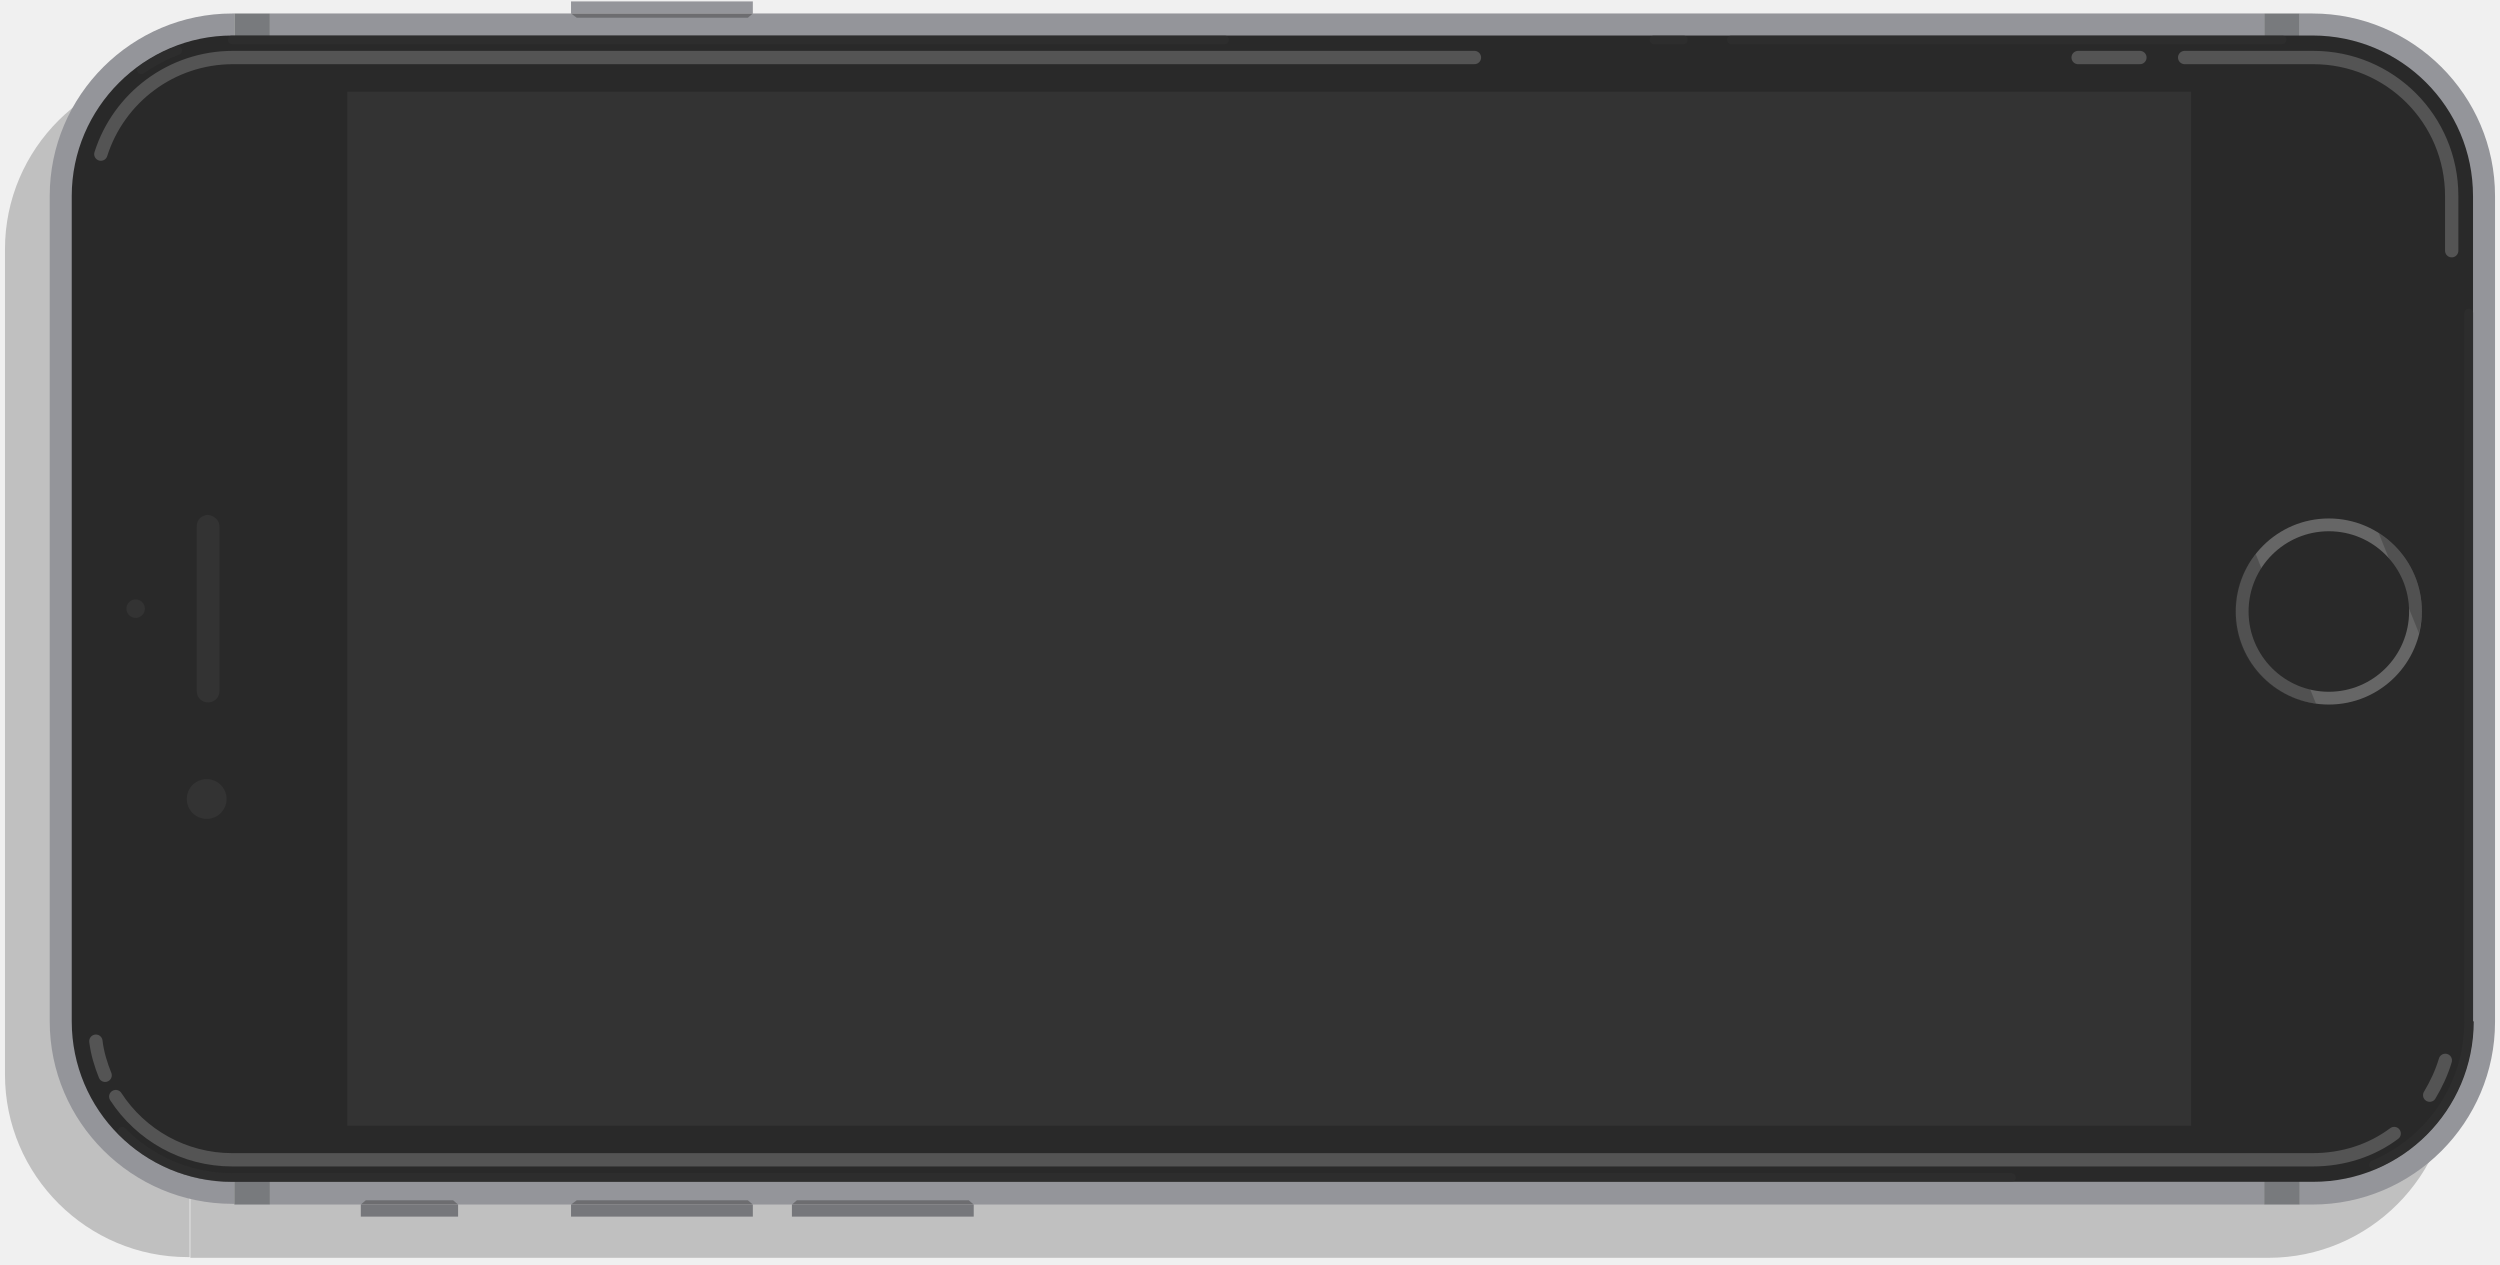
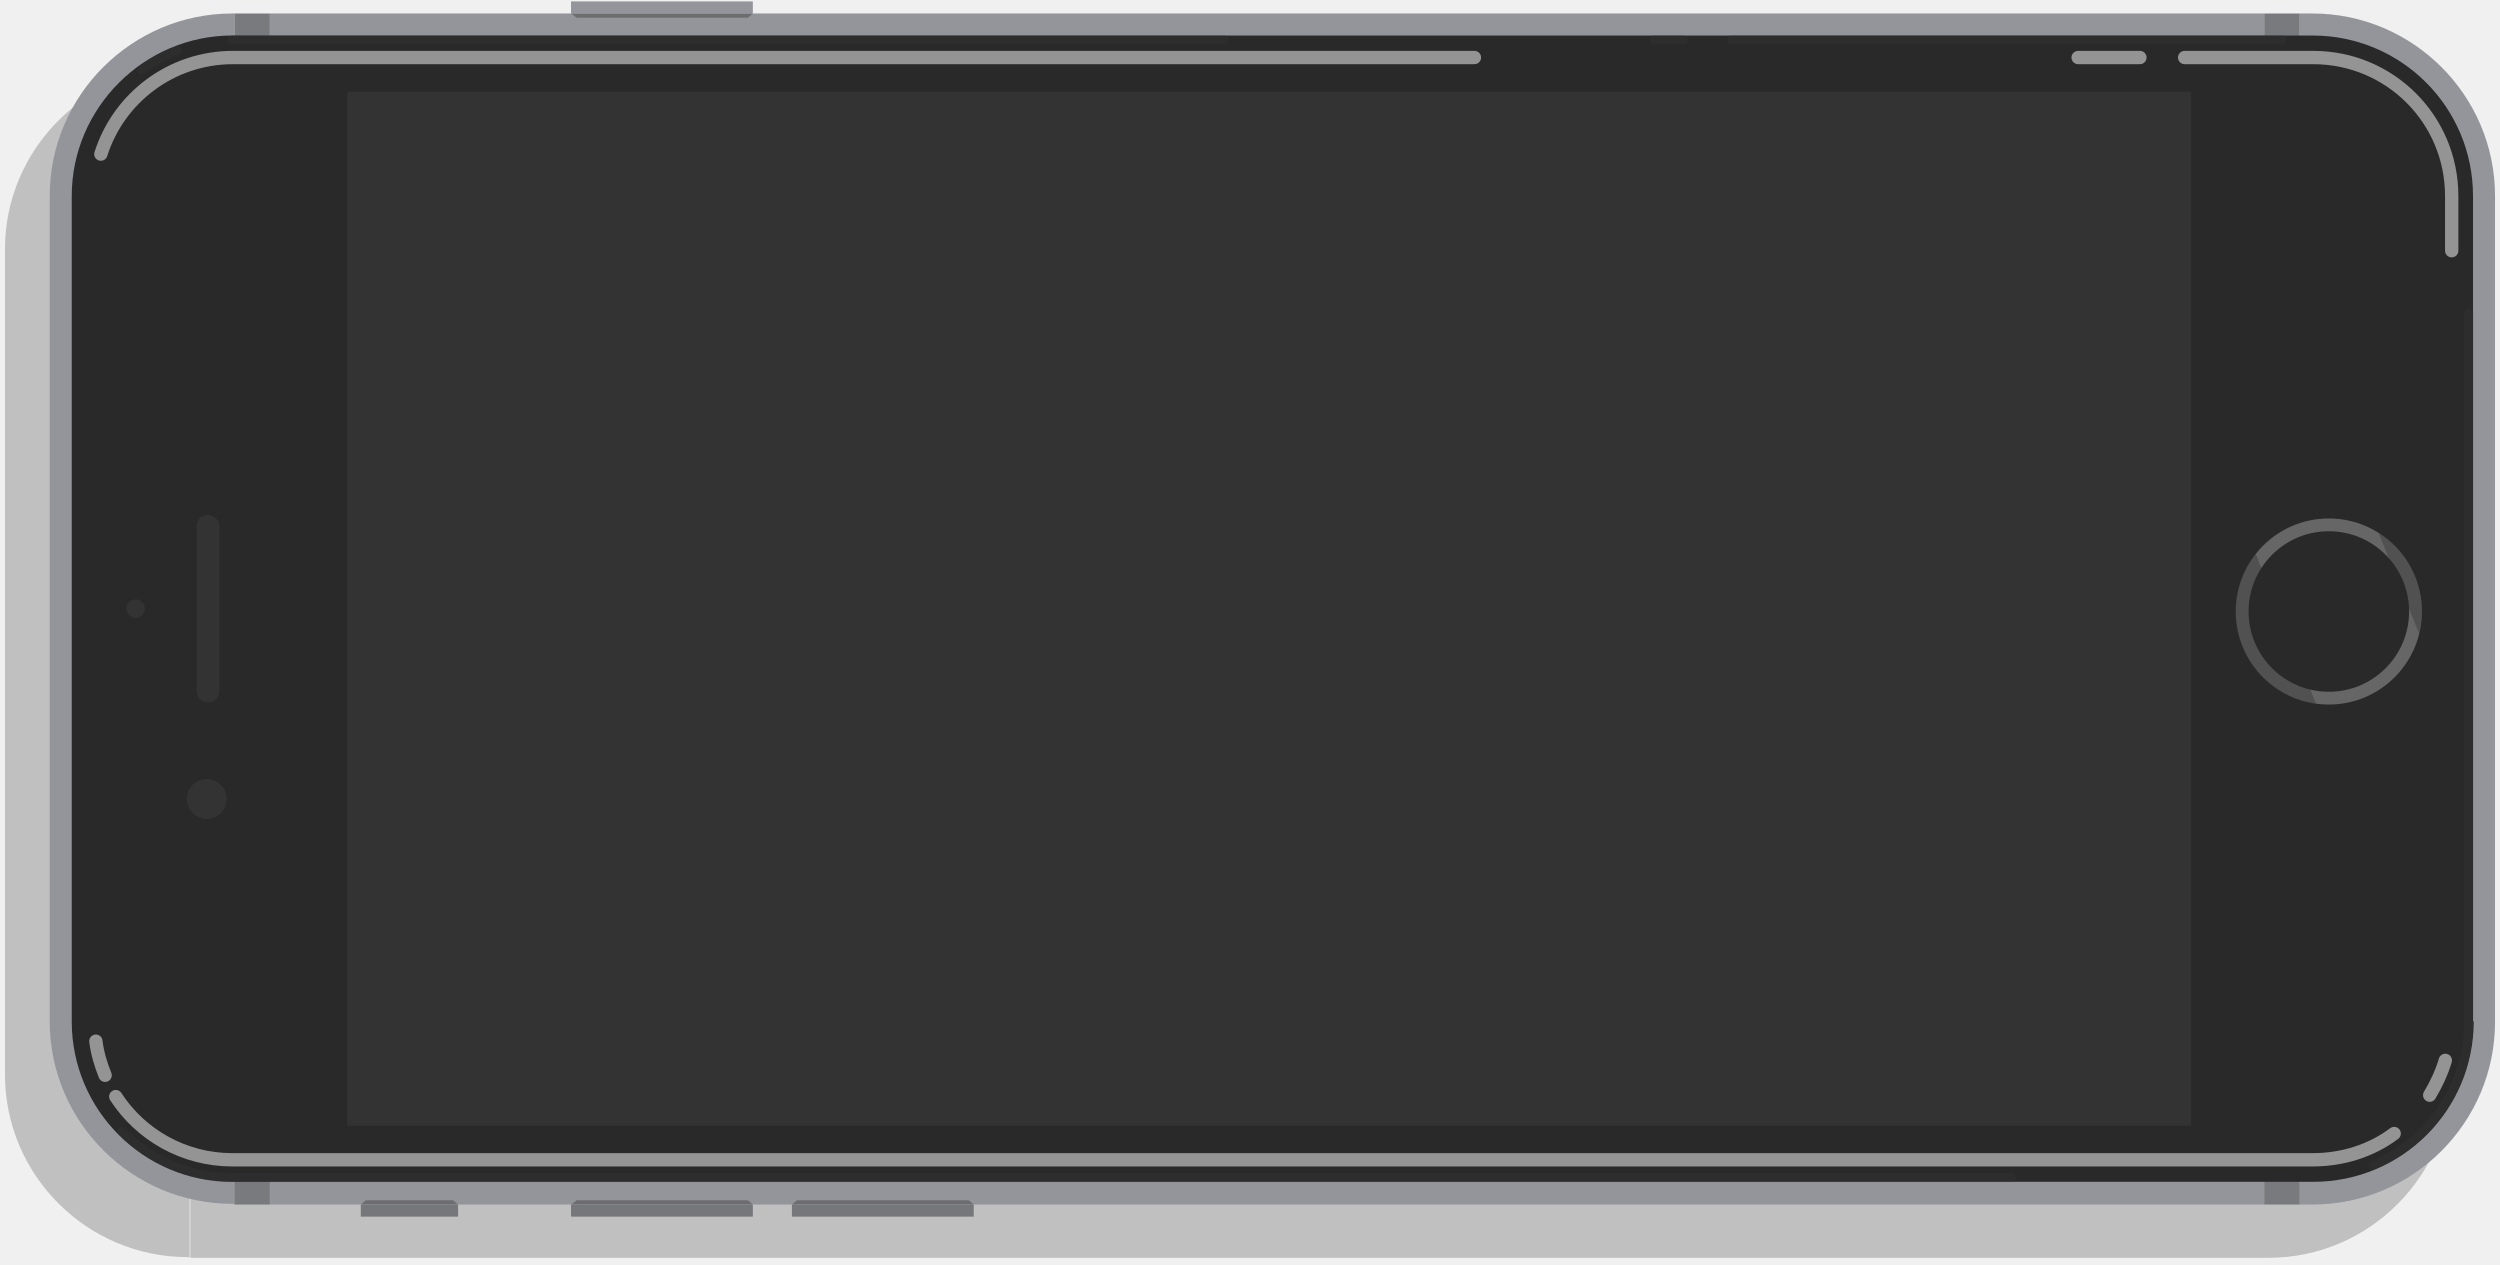
<svg xmlns="http://www.w3.org/2000/svg" viewBox="0 0 352 178" enable-background="new 0 0 352 178">
  <style type="text/css">.st0{fill:none;} .st1{fill:#94959A;} .st2{opacity:0.2;} .st3{fill:#787A7D;} .st4{fill:#292929;} .st5{fill:#333333;} .st6{opacity:0.4;fill:none;stroke:#333333;stroke-width:1.25;stroke-linecap:round;stroke-miterlimit:10;} .st7{opacity:0.4;fill:none;stroke:#333333;stroke-width:1.25;stroke-linecap:round;stroke-linejoin:round;stroke-miterlimit:10;} .st8{fill:#666666;} .st9{opacity:0.4;fill:#333333;} .st10{opacity:0.4;} .st11{opacity:0.5;fill:none;stroke:#FFFFFF;stroke-width:1.875;stroke-linecap:round;stroke-miterlimit:10;}</style>
  <circle class="st0" cx="29.1" cy="112.5" r="1.4" />
-   <path class="st1" d="M50.8 169.6h13.7v1.7h-13.7zM111.5 169.6h25.6v1.7h-25.6zM80.4.2h25.6v1.7h-25.6zM80.4 169.6h25.6v1.7h-25.6z" />
-   <g class="st2">
-     <path d="M319.4 177.1c14.2 0 25.7-11.6 25.7-25.7v-116.3c0-14.2-11.6-25.7-25.7-25.7h-1.8v167.7h1.8zM31.8 9.4h280.8v167.7h-280.8zM26.5 9.4c-14.2 0-25.8 11.5-25.8 25.7v116.2c0 14.2 11.6 25.7 25.7 25.7h.3v-167.6h-.2zM26.8 9.4h5v167.7h-5zM312.6 9.4h5v167.7h-5z" />
-   </g>
-   <path class="st1" d="M325.6 169.6c14.2 0 25.7-11.6 25.7-25.7v-116.3c0-14.2-11.6-25.7-25.7-25.7h-1.8v167.7h1.8zM38 1.9h280.8v167.7h-280.8zM32.7 1.9c-14.1 0-25.7 11.5-25.7 25.7v116.2c0 14.2 11.6 25.7 25.7 25.7h.3v-167.6h-.3z" />
-   <path class="st3" d="M33 1.9h5v167.7h-5zM318.8 1.9h5v167.7h-5z" />
+   <path class="st1" d="M50.8 169.6h13.7v1.7h-13.7zm60.7 0h25.6v1.7h-25.6zm-31.1-169.4h25.6v1.7h-25.6zm0 169.4h25.6v1.7h-25.6z" />
+   <path d="M319.4 177.1c14.2 0 25.7-11.6 25.7-25.7v-116.3c0-14.2-11.6-25.7-25.7-25.7h-1.8v167.7h1.8zm-287.6-167.7h280.8v167.7h-280.8zm-5.3 0c-14.2 0-25.8 11.5-25.8 25.7v116.2c0 14.2 11.6 25.7 25.7 25.7h.3v-167.6h-.2zm.3 0h5v167.7h-5zm285.8 0h5v167.7h-5z" class="st2" />
+   <path class="st1" d="M325.6 169.6c14.2 0 25.7-11.6 25.7-25.7v-116.3c0-14.2-11.6-25.7-25.7-25.7h-1.8v167.7h1.8zm-287.6-167.7h280.8v167.7h-280.8zm-5.3 0c-14.1 0-25.7 11.5-25.7 25.7v116.2c0 14.2 11.6 25.7 25.7 25.7h.3v-167.6h-.3z" />
+   <path class="st3" d="M33 1.9h5v167.7h-5zm285.8 0h5v167.7h-5z" />
  <path class="st4" d="M348.3 143.8c0 12.5-10.1 22.6-22.6 22.6h-293c-12.5 0-22.6-10.1-22.6-22.6v-116.2c0-12.4 10.2-22.6 22.6-22.6h292.9c12.5 0 22.6 10.1 22.6 22.6v116.2z" />
-   <path class="st5" d="M48.9 12.9h259.6v145.6h-259.6zM48.9 12.9h259.6v145.6h-259.6zM49.6 13.5h258.4v144.3h-258.4z" />
-   <path class="st6" d="M283.2 165.8h-250.5c-6.1 0-11.6-2.5-15.5-6.5M347.6 44.1v99.7c0 9.1-5.5 16.9-13.4 20.2M243.8 5.6h77.5M232.9 5.6h4.1M32.7 5.6h139.7" />
+   <path class="st5" d="M48.9 12.9h259.6v145.6h-259.6zm0 0h259.6v145.6h-259.6zm.7.6h258.4v144.3h-258.4z" />
+   <path class="st6" d="M283.2 165.8h-250.5c-6.1 0-11.6-2.5-15.5-6.5m330.4-115.2v99.7c0 9.1-5.5 16.9-13.4 20.2m-90.4-158.4h77.5m-88.4 0h4.1m-204.3 0h139.7" />
  <path class="st7" d="M19.9 9.8c1.6-1.1 3.3-2 5.1-2.7" />
-   <path class="st0" d="M310.7 6.9h14.9c11.4 0 20.7 9.3 20.7 20.7M346.4 27.6v116.2c0 11.4-9.3 20.7-20.7 20.7h-293c-11.4 0-20.7-9.3-20.7-20.7v-116.2c0-11.4 9.3-20.7 20.7-20.7h278" />
+   <path class="st0" d="M310.7 6.9h14.9c11.4 0 20.7 9.3 20.7 20.7m.1 0v116.2c0 11.4-9.3 20.7-20.7 20.7h-293c-11.4 0-20.7-9.3-20.7-20.7v-116.2c0-11.4 9.3-20.7 20.7-20.7h278" />
  <circle class="st8" cx="327.9" cy="86.1" r="13.1" />
-   <path class="st9" d="M314.7 86.1c0 6.7 5 12.2 11.4 13l-8.5-21.1c-1.8 2.2-2.9 5-2.9 8.1zM340.6 89.2c.2-1 .4-2 .4-3.1 0-4.7-2.4-8.7-6.1-11.1l5.7 14.2z" />
+   <path class="st9" d="M314.7 86.1c0 6.7 5 12.2 11.4 13l-8.5-21.1c-1.8 2.2-2.9 5-2.9 8.1zm25.9 3.1c.2-1 .4-2 .4-3.1 0-4.7-2.4-8.7-6.1-11.1l5.7 14.2z" />
  <circle class="st4" cx="327.9" cy="86.1" r="11.3" />
  <path class="st5" d="M30.9 74.1v23.2c0 .9-.7 1.6-1.6 1.6-.9 0-1.6-.7-1.6-1.6v-23.2c0-.9.7-1.6 1.6-1.6.9.1 1.6.8 1.6 1.6z" />
  <circle class="st5" cx="29.1" cy="112.5" r="2.8" />
  <circle class="st5" cx="19.1" cy="85.7" r="1.3" />
-   <path class="st9" d="M64.5 169.6l-.7-.6h-12.3l-.7.6M106 169.6l-.7-.6h-24.1l-.8.6M80.4 1.9l.8.6h24.1l.7-.6M137.1 169.6l-.7-.6h-24.2l-.7.6" />
-   <g class="st10">
-     <path class="st11" d="M337.1 159.6c-3.2 2.4-7.2 3.7-11.5 3.7h-292.9c-6.8 0-12.9-3.5-16.4-8.9M344.3 149.3c-.5 1.7-1.3 3.4-2.2 4.9M307.6 8.1h18.1c10.8 0 19.5 8.7 19.5 19.5v7.7M292.6 8.1h8.7M14.2 21.7c2.5-7.9 9.9-13.6 18.6-13.6h174.8M14.8 151.4c-.6-1.5-1.1-3.1-1.3-4.8" />
-   </g>
+   <path class="st9" d="M64.5 169.6l-.7-.6h-12.3l-.7.6m55.2 0l-.7-.6h-24.1l-.8.6m0-167.7l.8.6h24.1l.7-.6m31.1 167.7l-.7-.6h-24.2l-.7.6" />
+   <path class="st11" d="M337.1 159.6c-3.2 2.4-7.2 3.7-11.5 3.7h-292.9c-6.8 0-12.9-3.5-16.4-8.9m328-5.1c-.5 1.7-1.3 3.4-2.2 4.9m-34.5-146.1h18.1c10.8 0 19.5 8.7 19.5 19.5v7.7m-52.6-27.2h8.7m-287.1 13.6c2.5-7.9 9.9-13.6 18.6-13.6h174.8m-192.8 143.3c-.6-1.5-1.1-3.1-1.3-4.8" />
  <path id="Content" class="st5" d="M50 14h258v144h-258z" />
</svg>
